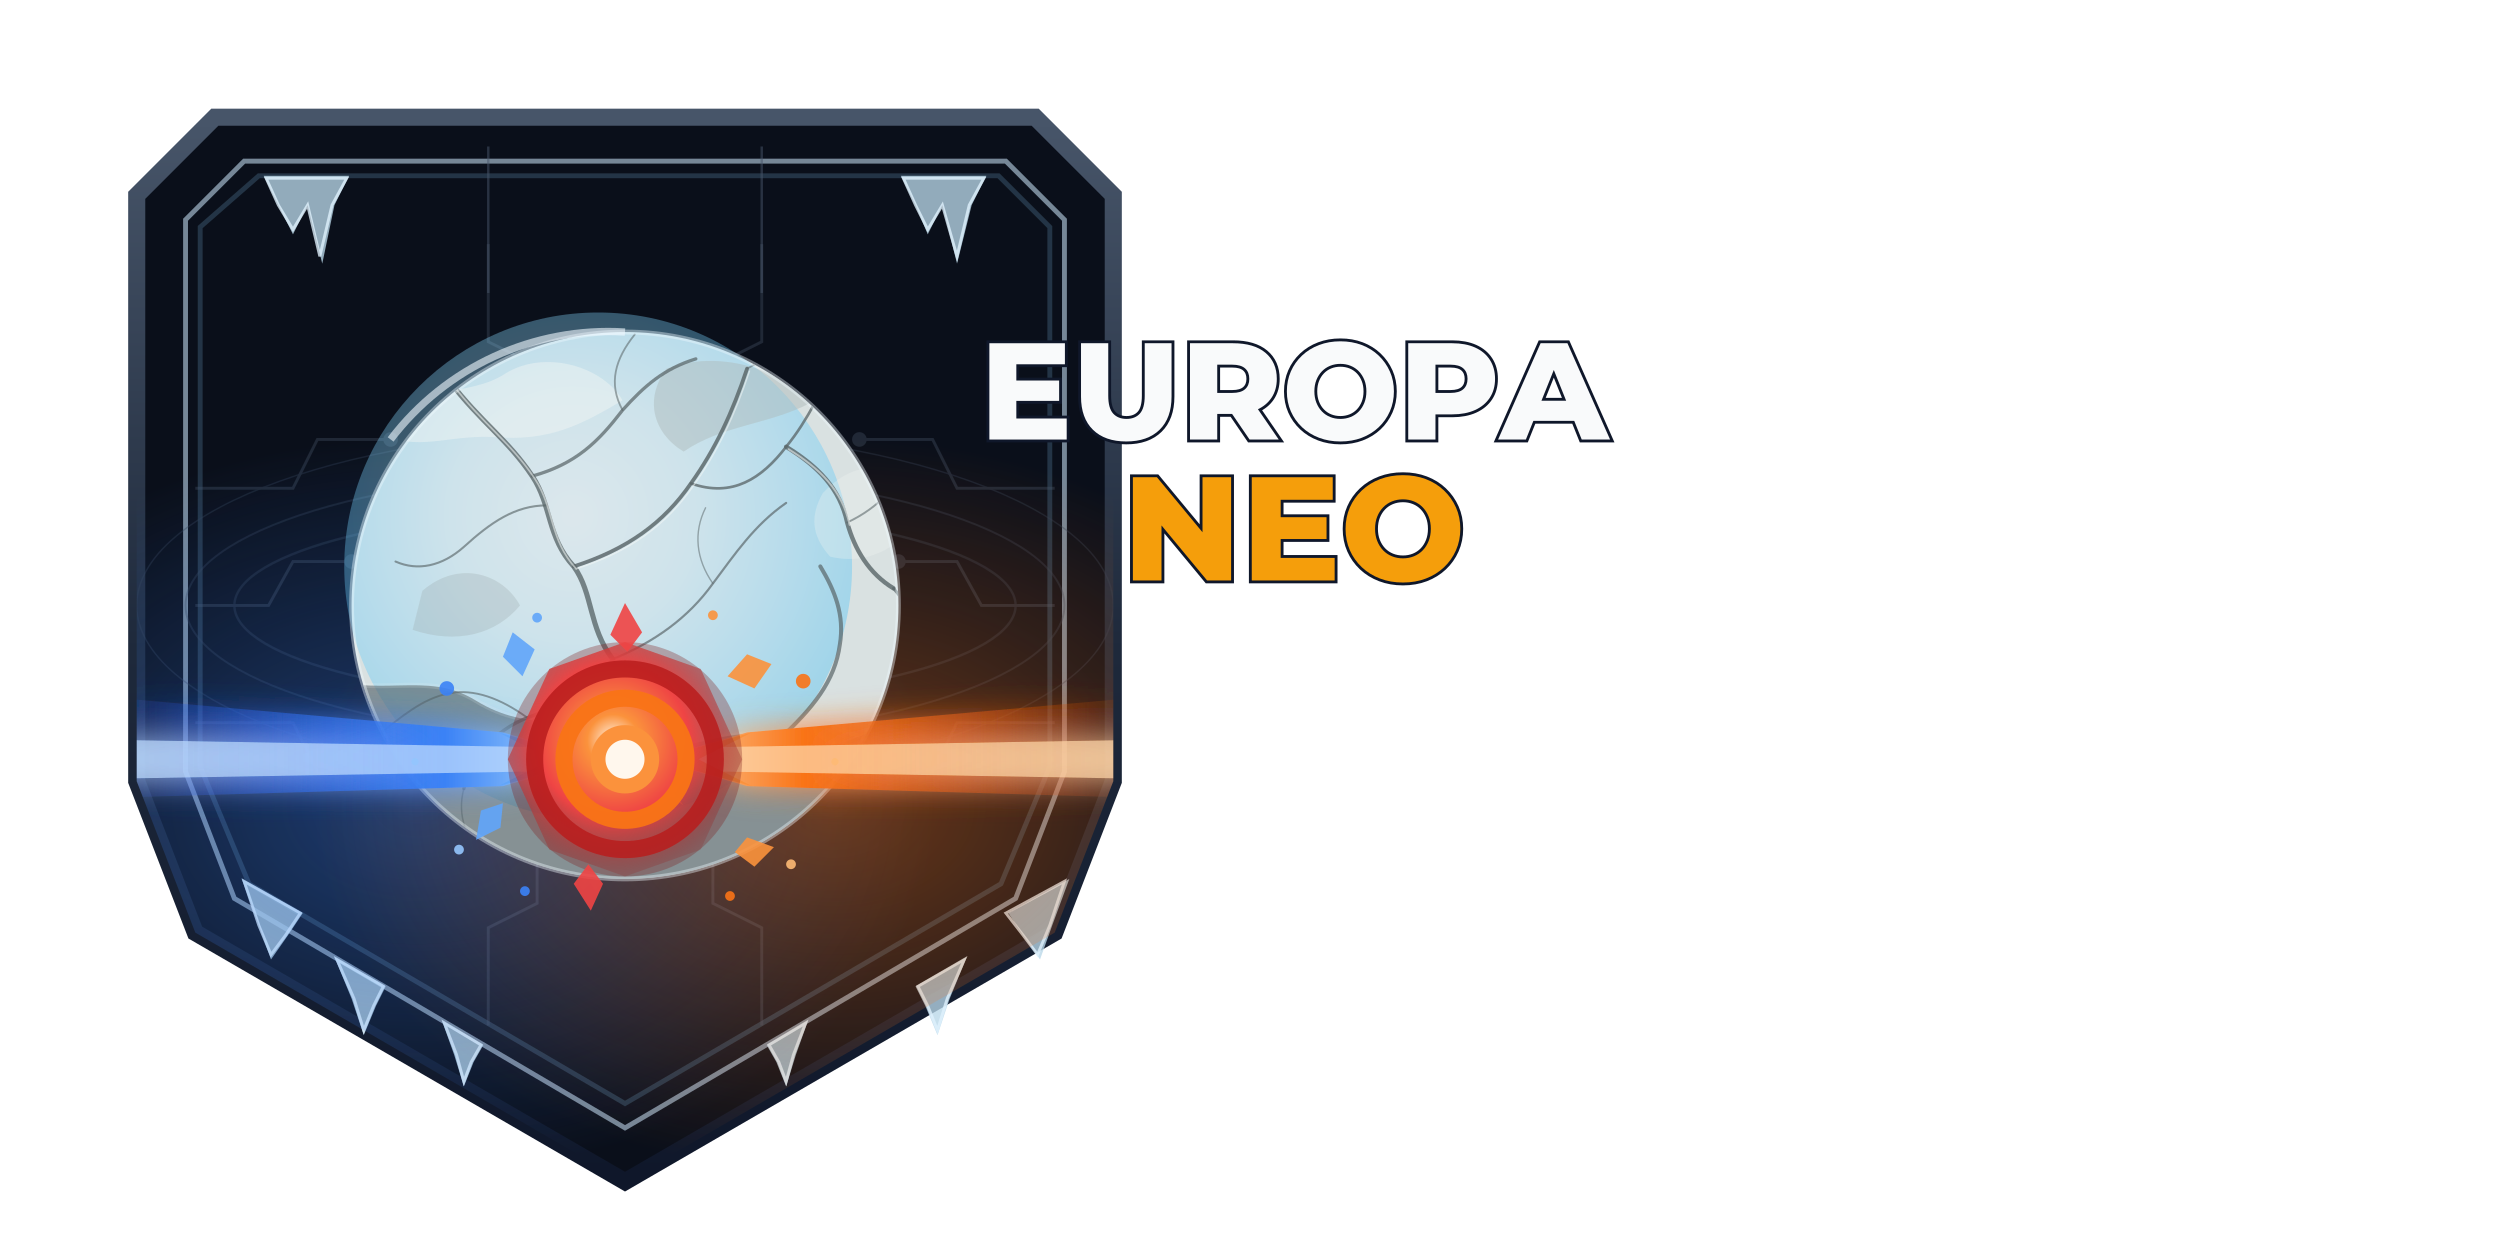
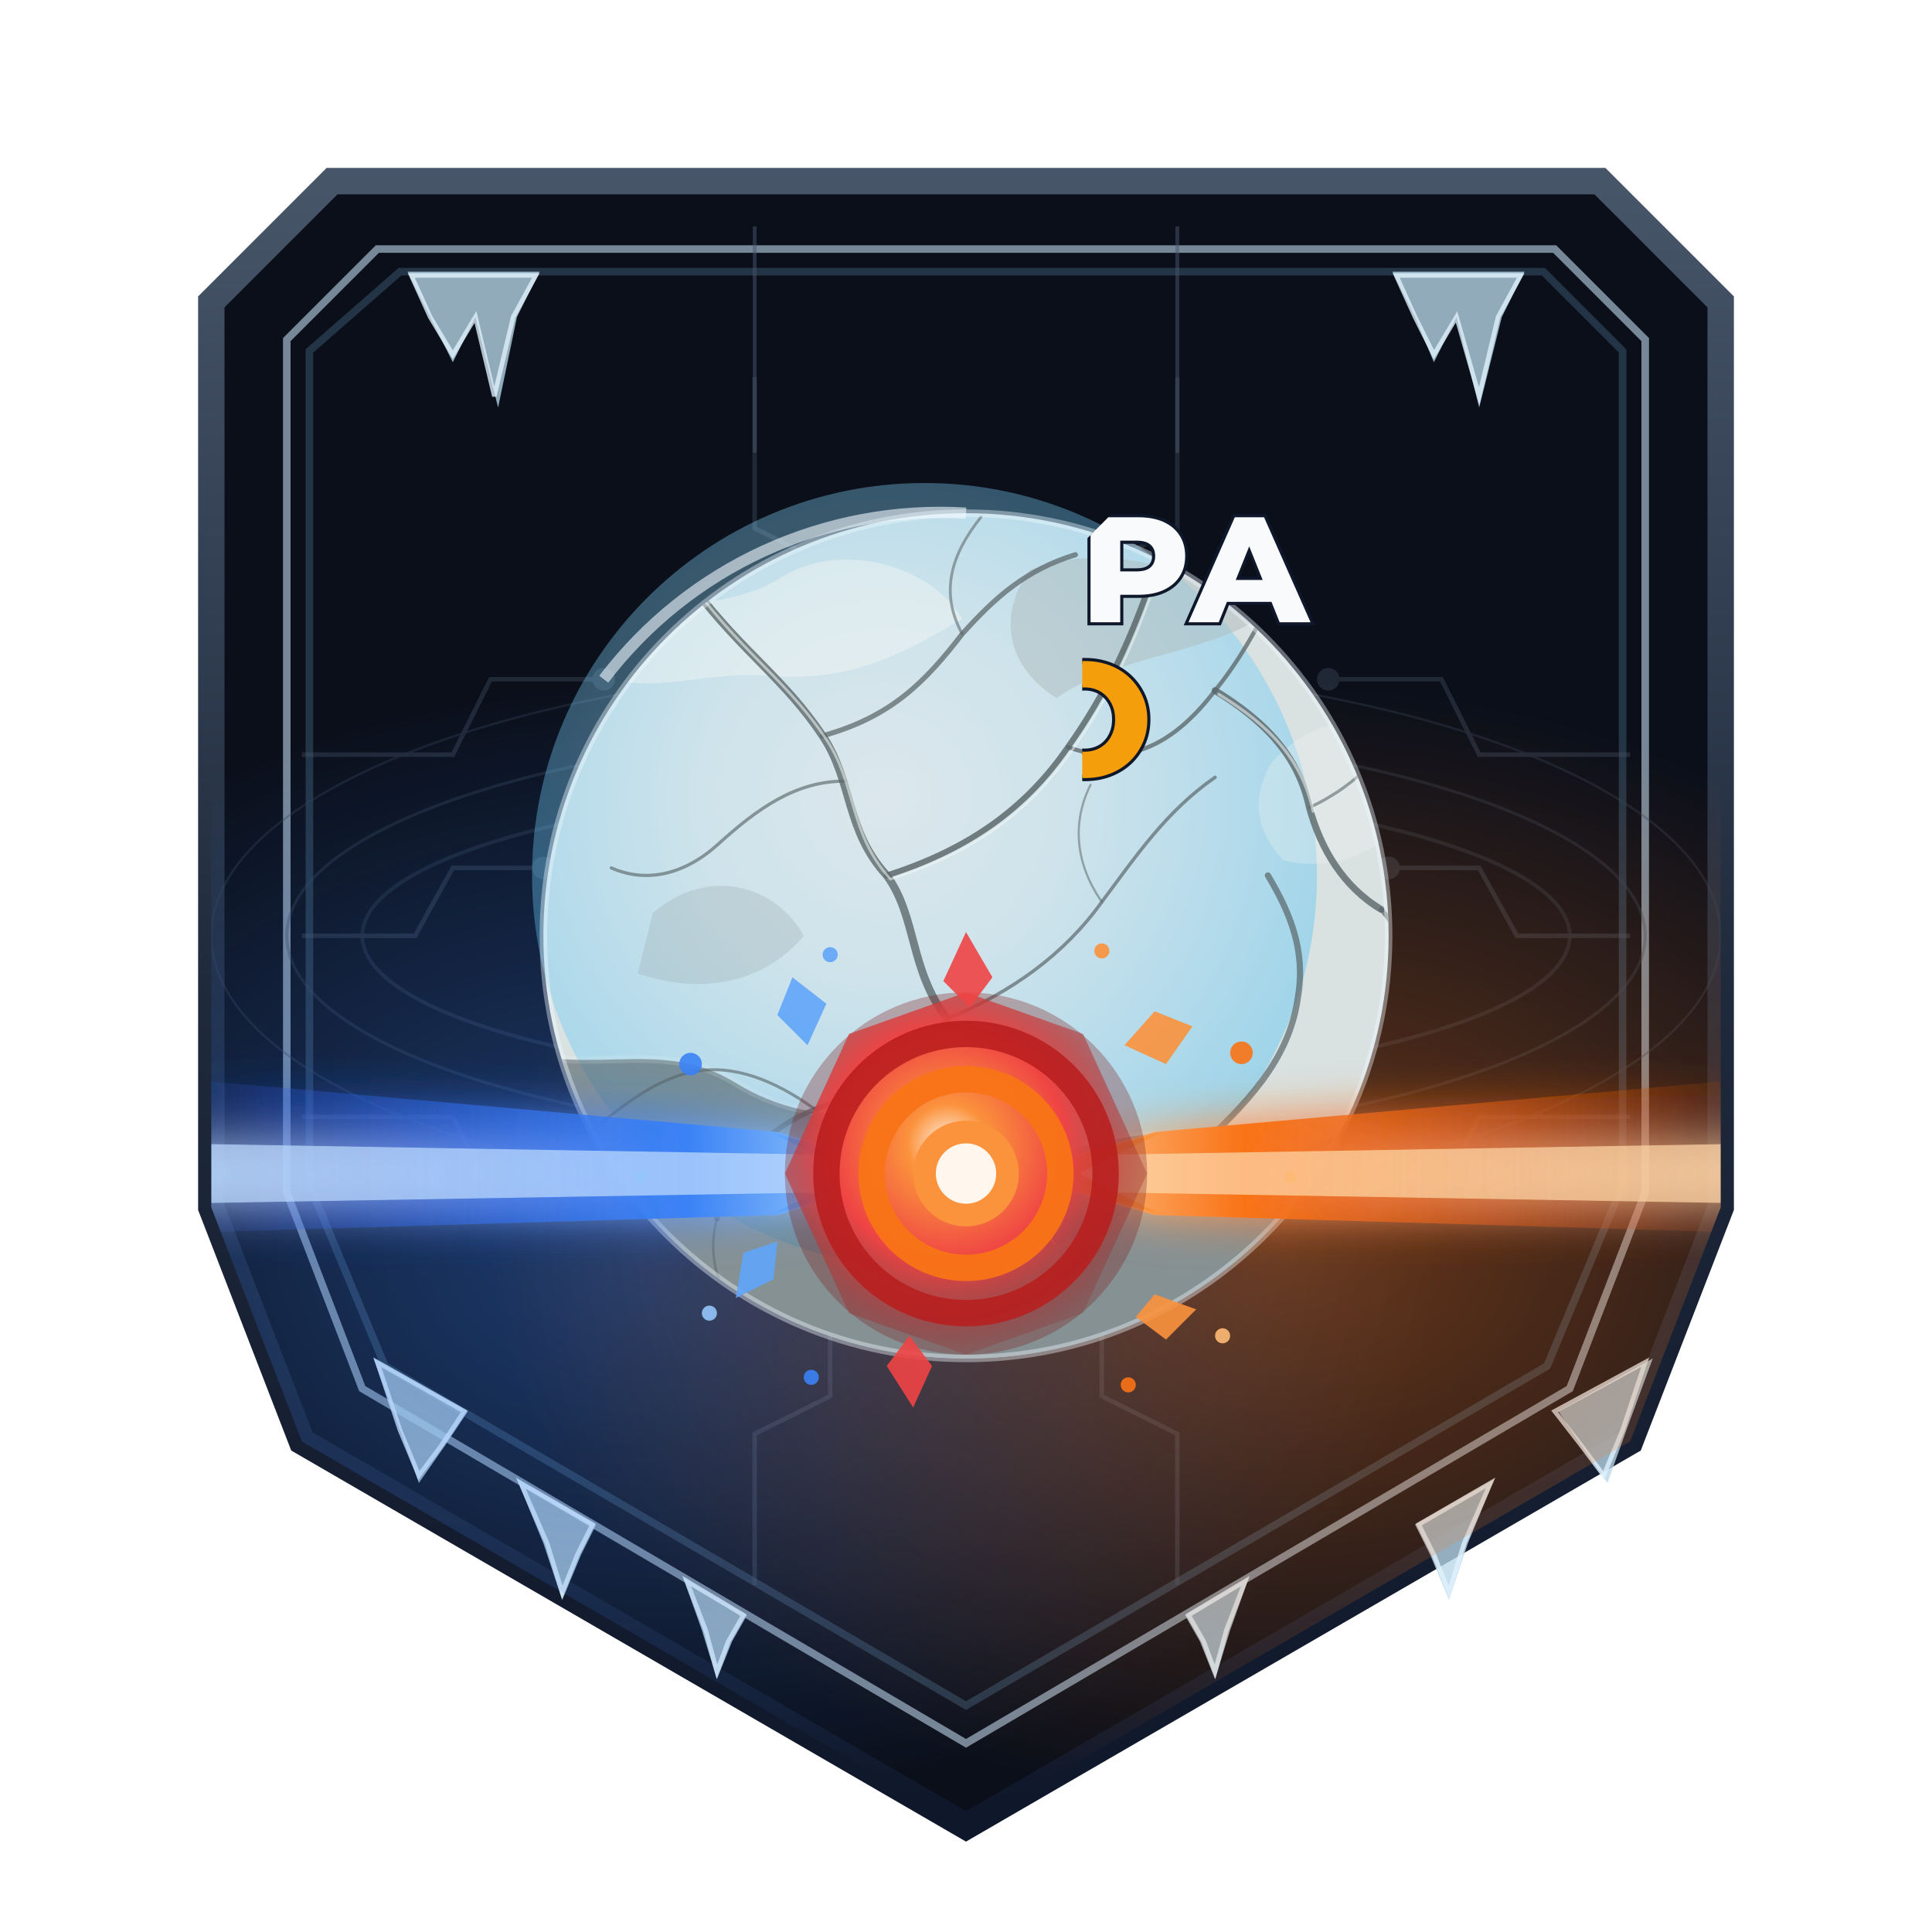
- <svg xmlns="http://www.w3.org/2000/svg" viewBox="0 0 1024 512" role="img" aria-labelledby="title description">
+ <svg xmlns="http://www.w3.org/2000/svg" viewBox="0 0 512 512" role="img" aria-labelledby="title description">
  <g transform="translate(0 0)">
    <defs>
      <clipPath id="brand-1">
        <path d="M88 48 H424 L456 80 V320 L432 382 L256 484 L80 382 L56 320 V80 Z" />
      </clipPath>
      <clipPath id="brand-2">
        <circle cx="256" cy="248" r="112" />
      </clipPath>
      <linearGradient id="brand-3" x1="0" y1="0" x2="1" y2="0">
        <stop offset="0%" stop-color="#1d4ed8" stop-opacity="0" />
        <stop offset="70%" stop-color="#3b82f6" />
        <stop offset="100%" stop-color="#bae6fd" />
      </linearGradient>
      <linearGradient id="brand-4" x1="1" y1="0" x2="0" y2="0">
        <stop offset="0%" stop-color="#c2410c" stop-opacity="0" />
        <stop offset="70%" stop-color="#f97316" />
        <stop offset="100%" stop-color="#fed7aa" />
      </linearGradient>
      <radialGradient id="brand-5" cx="45%" cy="42%" r="62%">
        <stop offset="0%" stop-color="#fff7ed" />
        <stop offset="18%" stop-color="#fb923c" />
        <stop offset="52%" stop-color="#ef4444" />
        <stop offset="100%" stop-color="#7f1d1d" stop-opacity="0.1" />
      </radialGradient>
      <radialGradient id="brand-6" cx="0.3" cy="0.5" r="0.5">
        <stop offset="0%" stop-color="#3b82f6" stop-opacity="0.4" />
        <stop offset="100%" stop-color="#3b82f6" stop-opacity="0" />
      </radialGradient>
      <radialGradient id="brand-7" cx="0.7" cy="0.5" r="0.5">
        <stop offset="0%" stop-color="#f97316" stop-opacity="0.4" />
        <stop offset="100%" stop-color="#f97316" stop-opacity="0" />
      </radialGradient>
      <radialGradient id="brand-8" cx="0.45" cy="0.4" r="0.6">
        <stop offset="0%" stop-color="#e0f2fe" />
        <stop offset="40%" stop-color="#bae6fd" />
        <stop offset="70%" stop-color="#7dd3fc" />
        <stop offset="100%" stop-color="#38bdf8" />
      </radialGradient>
      <linearGradient id="brand-9" x1="0" y1="0" x2="0" y2="1">
        <stop offset="0%" stop-color="#475569" />
        <stop offset="50%" stop-color="#1e293b" />
        <stop offset="100%" stop-color="#0f172a" />
      </linearGradient>
      <filter id="brand-10" x="-20%" y="-20%" width="140%" height="140%">
        <feGaussianBlur in="SourceGraphic" stdDeviation="2" result="blur" />
        <feMerge>
          <feMergeNode in="blur" />
          <feMergeNode in="SourceGraphic" />
        </feMerge>
      </filter>
      <filter id="brand-11" x="-10%" y="-50%" width="120%" height="200%">
        <feGaussianBlur in="SourceGraphic" stdDeviation="6" result="blur" />
        <feMerge>
          <feMergeNode in="blur" />
          <feMergeNode in="SourceGraphic" />
        </feMerge>
      </filter>
    </defs>
    <path d="M88 48 H424 L456 80 V320 L432 382 L256 484 L80 382 L56 320 V80 Z" fill="#0a0f1a" stroke="none" />
    <path d="M88 48 H424 L456 80 V320 L432 382 L256 484 L80 382 L56 320 V80 Z" fill="none" stroke="url(#brand-9)" stroke-width="7" stroke-linejoin="miter" />
    <path d="M100 66 H412 L436 90 V316 L416 368 L256 462 L96 368 L76 316 V90 Z" fill="none" stroke="#9fb5c8" stroke-width="2" opacity="0.72" stroke-linejoin="miter" />
    <path d="M106 72 H409 L430 93 V314 L410 362 L256 452 L102 362 L82 314 V93 Z" fill="none" stroke="#26384a" stroke-width="2" opacity="0.9" stroke-linejoin="miter" />
    <g fill="#b9d7e8" opacity="0.78">
      <path d="M108 72 H143 L137 84 L132 108 L126 84 L120 96 L114 84 Z" />
      <path d="M369 72 H404 L398 84 L392 108 L386 84 L380 96 L375 84 Z" />
      <path d="M99 360 L124 374 L118 383 L111 393 L106 379 Z" />
      <path d="M137 392 L158 404 L154 412 L149 424 L144 409 Z" />
      <path d="M181 418 L198 428 L194 435 L190 445 L186 432 Z" />
      <path d="M413 374 L438 360 L431 379 L426 393 L419 383 Z" />
      <path d="M375 404 L396 392 L389 409 L384 424 L379 412 Z" />
      <path d="M314 428 L331 418 L326 432 L322 445 L318 435 Z" />
    </g>
    <g fill="none" stroke="#e0f2fe" stroke-width="1.2" opacity="0.78" stroke-linejoin="miter">
      <path d="M109 73 H142 L136 84 L131 105 L126 84 L120 94 L114 84 Z" />
      <path d="M370 73 H403 L397 84 L392 105 L386 84 L380 94 L375 84 Z" />
      <path d="M100 361 L123 374 L117 383 L111 391 L106 379 Z" />
      <path d="M138 393 L157 404 L153 412 L149 422 L145 409 Z" />
      <path d="M182 419 L197 428 L193 435 L190 443 L187 432 Z" />
      <path d="M412 374 L436 361 L430 379 L425 391 L419 383 Z" />
      <path d="M376 404 L395 393 L388 409 L384 422 L380 412 Z" />
      <path d="M315 428 L330 419 L325 432 L322 443 L319 435 Z" />
    </g>
    <g clip-path="url(#brand-1)" opacity="0.35">
      <ellipse cx="256" cy="248" rx="160" ry="40" fill="none" stroke="#334155" stroke-width="1" />
      <ellipse cx="256" cy="248" rx="180" ry="55" fill="none" stroke="#334155" stroke-width="0.8" />
      <ellipse cx="256" cy="248" rx="200" ry="72" fill="none" stroke="#334155" stroke-width="0.6" />
      <g stroke="#475569" stroke-width="1.2" fill="none">
        <path d="M80 200 L120 200 L130 180 L160 180" />
        <path d="M80 248 L110 248 L120 230 L144 230" />
        <path d="M80 296 L120 296 L130 316 L160 316" />
        <path d="M432 200 L392 200 L382 180 L352 180" />
        <path d="M432 248 L402 248 L392 230 L368 230" />
        <path d="M432 296 L392 296 L382 316 L352 316" />
        <path d="M200 100 L200 140 L220 150 L220 170" />
        <path d="M312 100 L312 140 L292 150 L292 170" />
        <path d="M200 420 L200 380 L220 370 L220 350" />
        <path d="M312 420 L312 380 L292 370 L292 350" />
      </g>
      <g fill="#475569">
        <circle cx="160" cy="180" r="3" />
        <circle cx="144" cy="230" r="3" />
        <circle cx="160" cy="316" r="3" />
        <circle cx="352" cy="180" r="3" />
        <circle cx="368" cy="230" r="3" />
        <circle cx="352" cy="316" r="3" />
        <circle cx="220" cy="170" r="3" />
        <circle cx="292" cy="170" r="3" />
        <circle cx="220" cy="350" r="3" />
        <circle cx="292" cy="350" r="3" />
      </g>
    </g>
    <g clip-path="url(#brand-1)">
      <rect x="44" y="180" width="424" height="300" fill="url(#brand-6)" />
      <rect x="44" y="180" width="424" height="300" fill="url(#brand-7)" />
    </g>
    <g clip-path="url(#brand-1)">
      <circle cx="256" cy="248" r="112" fill="#d9e1e1" />
      <circle cx="245" cy="232" r="104" fill="url(#brand-8)" opacity="0.36" />
      <g clip-path="url(#brand-2)">
        <path d="M128 276 C155 287 174 274 195 287 C218 301 233 291 253 302 C276 315 297 294 319 303 C344 313 366 294 384 282 L392 380 L120 380 Z" fill="#526064" opacity="0.62" />
        <path d="M128 276 C155 287 174 274 195 287 C218 301 233 291 253 302 C276 315 297 294 319 303 C344 313 366 294 384 282" fill="none" stroke="#eef3f1" stroke-width="2" opacity="0.16" />
        <path d="M151 174 C170 157 192 163 207 153 C223 143 247 150 255 164 C238 174 225 181 202 179 C181 178 168 187 151 174 Z" fill="#f5f8f5" opacity="0.42" />
        <path d="M273 151 C294 143 320 151 332 165 C315 174 296 174 280 185 C267 177 264 163 273 151 Z" fill="#aebbbb" opacity="0.48" />
        <path d="M337 202 C354 184 370 192 380 210 C369 223 357 232 340 228 C332 219 332 211 337 202 Z" fill="#f1f5f2" opacity="0.3" />
        <path d="M173 242 C188 229 206 235 213 248 C203 260 187 264 169 258 Z" fill="#9ca9aa" opacity="0.3" />
        <g fill="none" stroke="#596568" stroke-linecap="round" stroke-linejoin="round">
          <path d="M184 156 C197 173 208 180 218 195 C226 207 224 220 235 232 C243 243 241 257 251 270" stroke-width="2.1" opacity="0.78" />
          <path d="M218 195 C236 190 245 181 255 168 C264 158 272 151 285 147" stroke-width="1.35" opacity="0.72" />
          <path d="M224 207 C211 207 201 214 190 224 C181 232 171 234 162 230" stroke-width="0.85" opacity="0.64" />
          <path d="M235 232 C257 225 272 214 283 198 C293 184 300 169 306 151" stroke-width="1.55" opacity="0.82" />
          <path d="M255 168 C249 157 252 147 260 137" stroke-width="0.75" opacity="0.56" />
          <path d="M283 198 C300 204 312 196 322 183 C331 172 337 159 343 146" stroke-width="1.1" opacity="0.76" />
          <path d="M306 151 C317 145 327 140 332 130" stroke-width="0.72" opacity="0.55" />
          <path d="M322 183 C335 191 344 200 347 214 C350 225 356 235 366 241" stroke-width="1.8" opacity="0.8" />
          <path d="M347 214 C360 208 369 198 374 186" stroke-width="0.8" opacity="0.58" />
          <path d="M366 241 C375 251 376 264 373 277 C370 289 374 300 382 308" stroke-width="1.25" opacity="0.72" />
          <path d="M251 270 C268 263 282 253 292 239 C301 227 309 215 322 206" stroke-width="0.9" opacity="0.68" />
          <path d="M292 239 C285 229 284 218 289 208" stroke-width="0.58" opacity="0.52" />
          <path d="M251 270 C243 282 230 289 216 294 C203 299 193 310 190 323" stroke-width="1.4" opacity="0.72" />
          <path d="M216 294 C205 286 194 282 184 284 C173 286 164 294 155 301" stroke-width="0.78" opacity="0.62" />
          <path d="M190 323 C187 334 191 345 200 352" stroke-width="0.62" opacity="0.52" />
          <path d="M319 303 C333 290 342 279 344 264 C346 252 342 242 336 232" stroke-width="1.65" opacity="0.7" />
        </g>
        <g fill="none" stroke="#f4f8f6" stroke-linecap="round" opacity="0.54">
          <path d="M185 157 C198 174 209 181 219 196 C227 208 225 221 236 233" stroke-width="0.7" />
          <path d="M236 233 C258 226 273 215 284 199 C294 185 301 170 307 152" stroke-width="0.55" />
          <path d="M323 184 C336 192 345 201 348 215" stroke-width="0.8" />
        </g>
      </g>
      <circle cx="256" cy="248" r="112" fill="none" stroke="#f0f9ff" stroke-width="2" opacity="0.4" />
      <path d="M160 180 A112 112 0 0 1 256 136" fill="none" stroke="#f0f9ff" stroke-width="3" opacity="0.6" />
    </g>
    <g clip-path="url(#brand-1)">
      <g filter="url(#brand-11)">
        <path d="M38 285 L38 327 L206 322 L244 311 L206 300 Z" fill="url(#brand-3)" />
        <path d="M474 285 L474 327 L306 322 L268 311 L306 300 Z" fill="url(#brand-4)" />
        <path d="M44 303 L218 306 L244 311 L218 316 L44 319 Z" fill="#bfdbfe" opacity="0.72" />
        <path d="M468 303 L294 306 L268 311 L294 316 L468 319 Z" fill="#fed7aa" opacity="0.72" />
      </g>
      <path d="M204 300 L244 311 L204 322 L226 311 Z" fill="#60a5fa" />
      <path d="M308 300 L268 311 L308 322 L286 311 Z" fill="#fb923c" />
      <path d="M232 292 L256 311 L232 330 L246 311 Z" fill="#93c5fd" opacity="0.8" />
      <path d="M280 292 L256 311 L280 330 L266 311 Z" fill="#fdba74" opacity="0.8" />
      <circle cx="256" cy="311" r="48" fill="#7f1d1d" opacity="0.32" />
      <path d="M256 263 L287 274 L304 311 L287 348 L256 359 L225 348 L208 311 L225 274 Z" fill="url(#brand-5)" />
      <circle cx="256" cy="311" r="37" fill="none" stroke="#b91c1c" stroke-width="7" opacity="0.85" />
      <circle cx="256" cy="311" r="25" fill="none" stroke="#f97316" stroke-width="7" opacity="0.95" />
      <circle cx="256" cy="311" r="14" fill="#fb923c" />
      <circle cx="256" cy="311" r="8" fill="#fff7ed" />
      <g opacity="0.9">
        <path d="M214 277 l-8 -8 4 -10 9 7z M205 339 l-10 5 2 -12 9 -3z" fill="#60a5fa" />
        <path d="M298 277 l8 -9 10 4 -7 10z M306 343 l11 4 -8 8 -8 -6z" fill="#fb923c" />
        <path d="M250 260 l6 -13 7 12 -6 8z M247 362 l-5 11 -7 -11 6 -8z" fill="#ef4444" />
        <circle cx="183" cy="282" r="3" fill="#3b82f6" />
        <circle cx="188" cy="348" r="2" fill="#93c5fd" />
        <circle cx="329" cy="279" r="3" fill="#f97316" />
        <circle cx="324" cy="354" r="2" fill="#fdba74" />
        <circle cx="220" cy="253" r="2" fill="#60a5fa" />
        <circle cx="292" cy="252" r="2" fill="#fb923c" />
        <circle cx="215" cy="365" r="2" fill="#3b82f6" />
        <circle cx="299" cy="367" r="2" fill="#f97316" />
        <circle cx="170" cy="312" r="1.5" fill="#93c5fd" />
        <circle cx="342" cy="312" r="1.5" fill="#fdba74" />
      </g>
    </g>
    <g clip-path="url(#brand-1)" opacity="0.5">
      <line x1="200" y1="60" x2="200" y2="120" stroke="#475569" stroke-width="1" />
      <line x1="312" y1="60" x2="312" y2="120" stroke="#475569" stroke-width="1" />
    </g>
  </g>
-   <g transform="translate(530 88) scale(.78)">
+   <g id="wordmark" clip-path="url(#brand-1)" transform="translate(256 100) scale(.55)">
    <g transform="translate(0 118)" fill="#f9fafb" stroke="#0f172a" stroke-width="3" paint-order="stroke fill">
      <path d="M-159.942 0.0V-50.58H-120.273V-39.525H-145.78V-11.055H-119.333V0.0ZM-146.791 -20.304V-30.998H-123.307V-20.304Z" />
      <path d="M-88.046 1.012Q-99.246 1.012 -105.532 -5.13Q-111.818 -11.272 -111.818 -22.544V-50.58H-97.511V-22.978Q-97.511 -16.475 -94.946 -13.657Q-92.381 -10.839 -87.901 -10.839Q-83.421 -10.839 -80.892 -13.657Q-78.363 -16.475 -78.363 -22.978V-50.58H-64.273V-22.544Q-64.273 -11.272 -70.559 -5.13Q-76.846 1.012 -88.046 1.012Z" />
      <path d="M-54.591 0.0V-50.58H-31.974Q-20.919 -50.58 -14.957 -45.558Q-8.996 -40.536 -8.996 -31.866Q-8.996 -26.157 -11.742 -22.002Q-14.488 -17.848 -19.51 -15.644Q-24.531 -13.44 -31.468 -13.44H-46.642L-40.284 -19.437V0.0ZM-23.303 0.0 -35.876 -18.426H-20.63L-7.984 0.0ZM-40.284 -17.92 -46.642 -24.495H-32.335Q-27.855 -24.495 -25.651 -26.446Q-23.448 -28.397 -23.448 -31.866Q-23.448 -35.406 -25.651 -37.357Q-27.855 -39.308 -32.335 -39.308H-46.642L-40.284 -45.884Z" />
      <path d="M24.387 1.012Q18.317 1.012 13.187 -0.939Q8.057 -2.89 4.263 -6.467Q0.47 -10.044 -1.626 -14.813Q-3.721 -19.582 -3.721 -25.29Q-3.721 -30.998 -1.626 -35.767Q0.47 -40.536 4.263 -44.113Q8.057 -47.69 13.187 -49.641Q18.317 -51.592 24.387 -51.592Q30.529 -51.592 35.623 -49.641Q40.717 -47.69 44.474 -44.113Q48.232 -40.536 50.363 -35.767Q52.495 -30.998 52.495 -25.29Q52.495 -19.582 50.363 -14.777Q48.232 -9.972 44.474 -6.431Q40.717 -2.89 35.623 -0.939Q30.529 1.012 24.387 1.012ZM24.387 -10.839Q27.277 -10.839 29.77 -11.85Q32.263 -12.862 34.106 -14.777Q35.948 -16.691 36.996 -19.365Q38.044 -22.039 38.044 -25.29Q38.044 -28.614 36.996 -31.251Q35.948 -33.889 34.106 -35.804Q32.263 -37.718 29.77 -38.73Q27.277 -39.742 24.387 -39.742Q21.497 -39.742 19.004 -38.73Q16.511 -37.718 14.668 -35.804Q12.826 -33.889 11.778 -31.251Q10.73 -28.614 10.73 -25.29Q10.73 -22.039 11.778 -19.365Q12.826 -16.691 14.668 -14.777Q16.511 -12.862 19.004 -11.85Q21.497 -10.839 24.387 -10.839Z" />
      <path d="M60.01 0.0V-50.58H83.132Q90.069 -50.58 95.091 -48.34Q100.113 -46.1 102.859 -41.873Q105.604 -37.646 105.604 -31.866Q105.604 -26.157 102.859 -21.966Q100.113 -17.775 95.091 -15.499Q90.069 -13.223 83.132 -13.223H67.958L74.317 -19.437V0.0ZM74.317 -17.92 67.958 -24.495H82.265Q86.745 -24.495 88.949 -26.446Q91.153 -28.397 91.153 -31.866Q91.153 -35.406 88.949 -37.357Q86.745 -39.308 82.265 -39.308H67.958L74.317 -45.884Z" />
      <path d="M107.194 0.0 129.522 -50.58H143.612L166.012 0.0H151.127L133.64 -43.571H139.276L121.79 0.0ZM119.406 -9.827 123.091 -20.377H147.803L151.488 -9.827Z" />
    </g>
    <g transform="translate(0 192)" fill="#f59e0b" stroke="#0f172a" stroke-width="3" paint-order="stroke fill">
      <path d="M-84.578 0.0V-54.217H-71.954L-42.057 -18.124H-48.021V-54.217H-32.995V0.0H-45.62L-75.516 -36.093H-69.552V0.0Z" />
      <path d="M-22.151 0.0V-54.217H20.37V-42.367H-6.971V-11.85H21.377V0.0ZM-8.055 -21.764V-33.227H17.117V-21.764Z" />
      <path d="M57.238 1.084Q50.731 1.084 45.232 -1.007Q39.733 -3.098 35.667 -6.932Q31.601 -10.766 29.355 -15.878Q27.108 -20.99 27.108 -27.108Q27.108 -33.227 29.355 -38.339Q31.601 -43.451 35.667 -47.285Q39.733 -51.119 45.232 -53.21Q50.731 -55.301 57.238 -55.301Q63.821 -55.301 69.281 -53.21Q74.742 -51.119 78.769 -47.285Q82.797 -43.451 85.082 -38.339Q87.367 -33.227 87.367 -27.108Q87.367 -20.99 85.082 -15.839Q82.797 -10.688 78.769 -6.893Q74.742 -3.098 69.281 -1.007Q63.821 1.084 57.238 1.084ZM57.238 -11.618Q60.336 -11.618 63.008 -12.702Q65.68 -13.787 67.655 -15.839Q69.63 -17.892 70.753 -20.757Q71.876 -23.623 71.876 -27.108Q71.876 -30.671 70.753 -33.498Q69.63 -36.325 67.655 -38.378Q65.68 -40.43 63.008 -41.515Q60.336 -42.599 57.238 -42.599Q54.139 -42.599 51.467 -41.515Q48.795 -40.43 46.82 -38.378Q44.845 -36.325 43.722 -33.498Q42.599 -30.671 42.599 -27.108Q42.599 -23.623 43.722 -20.757Q44.845 -17.892 46.82 -15.839Q48.795 -13.787 51.467 -12.702Q54.139 -11.618 57.238 -11.618Z" />
    </g>
  </g>
</svg>
